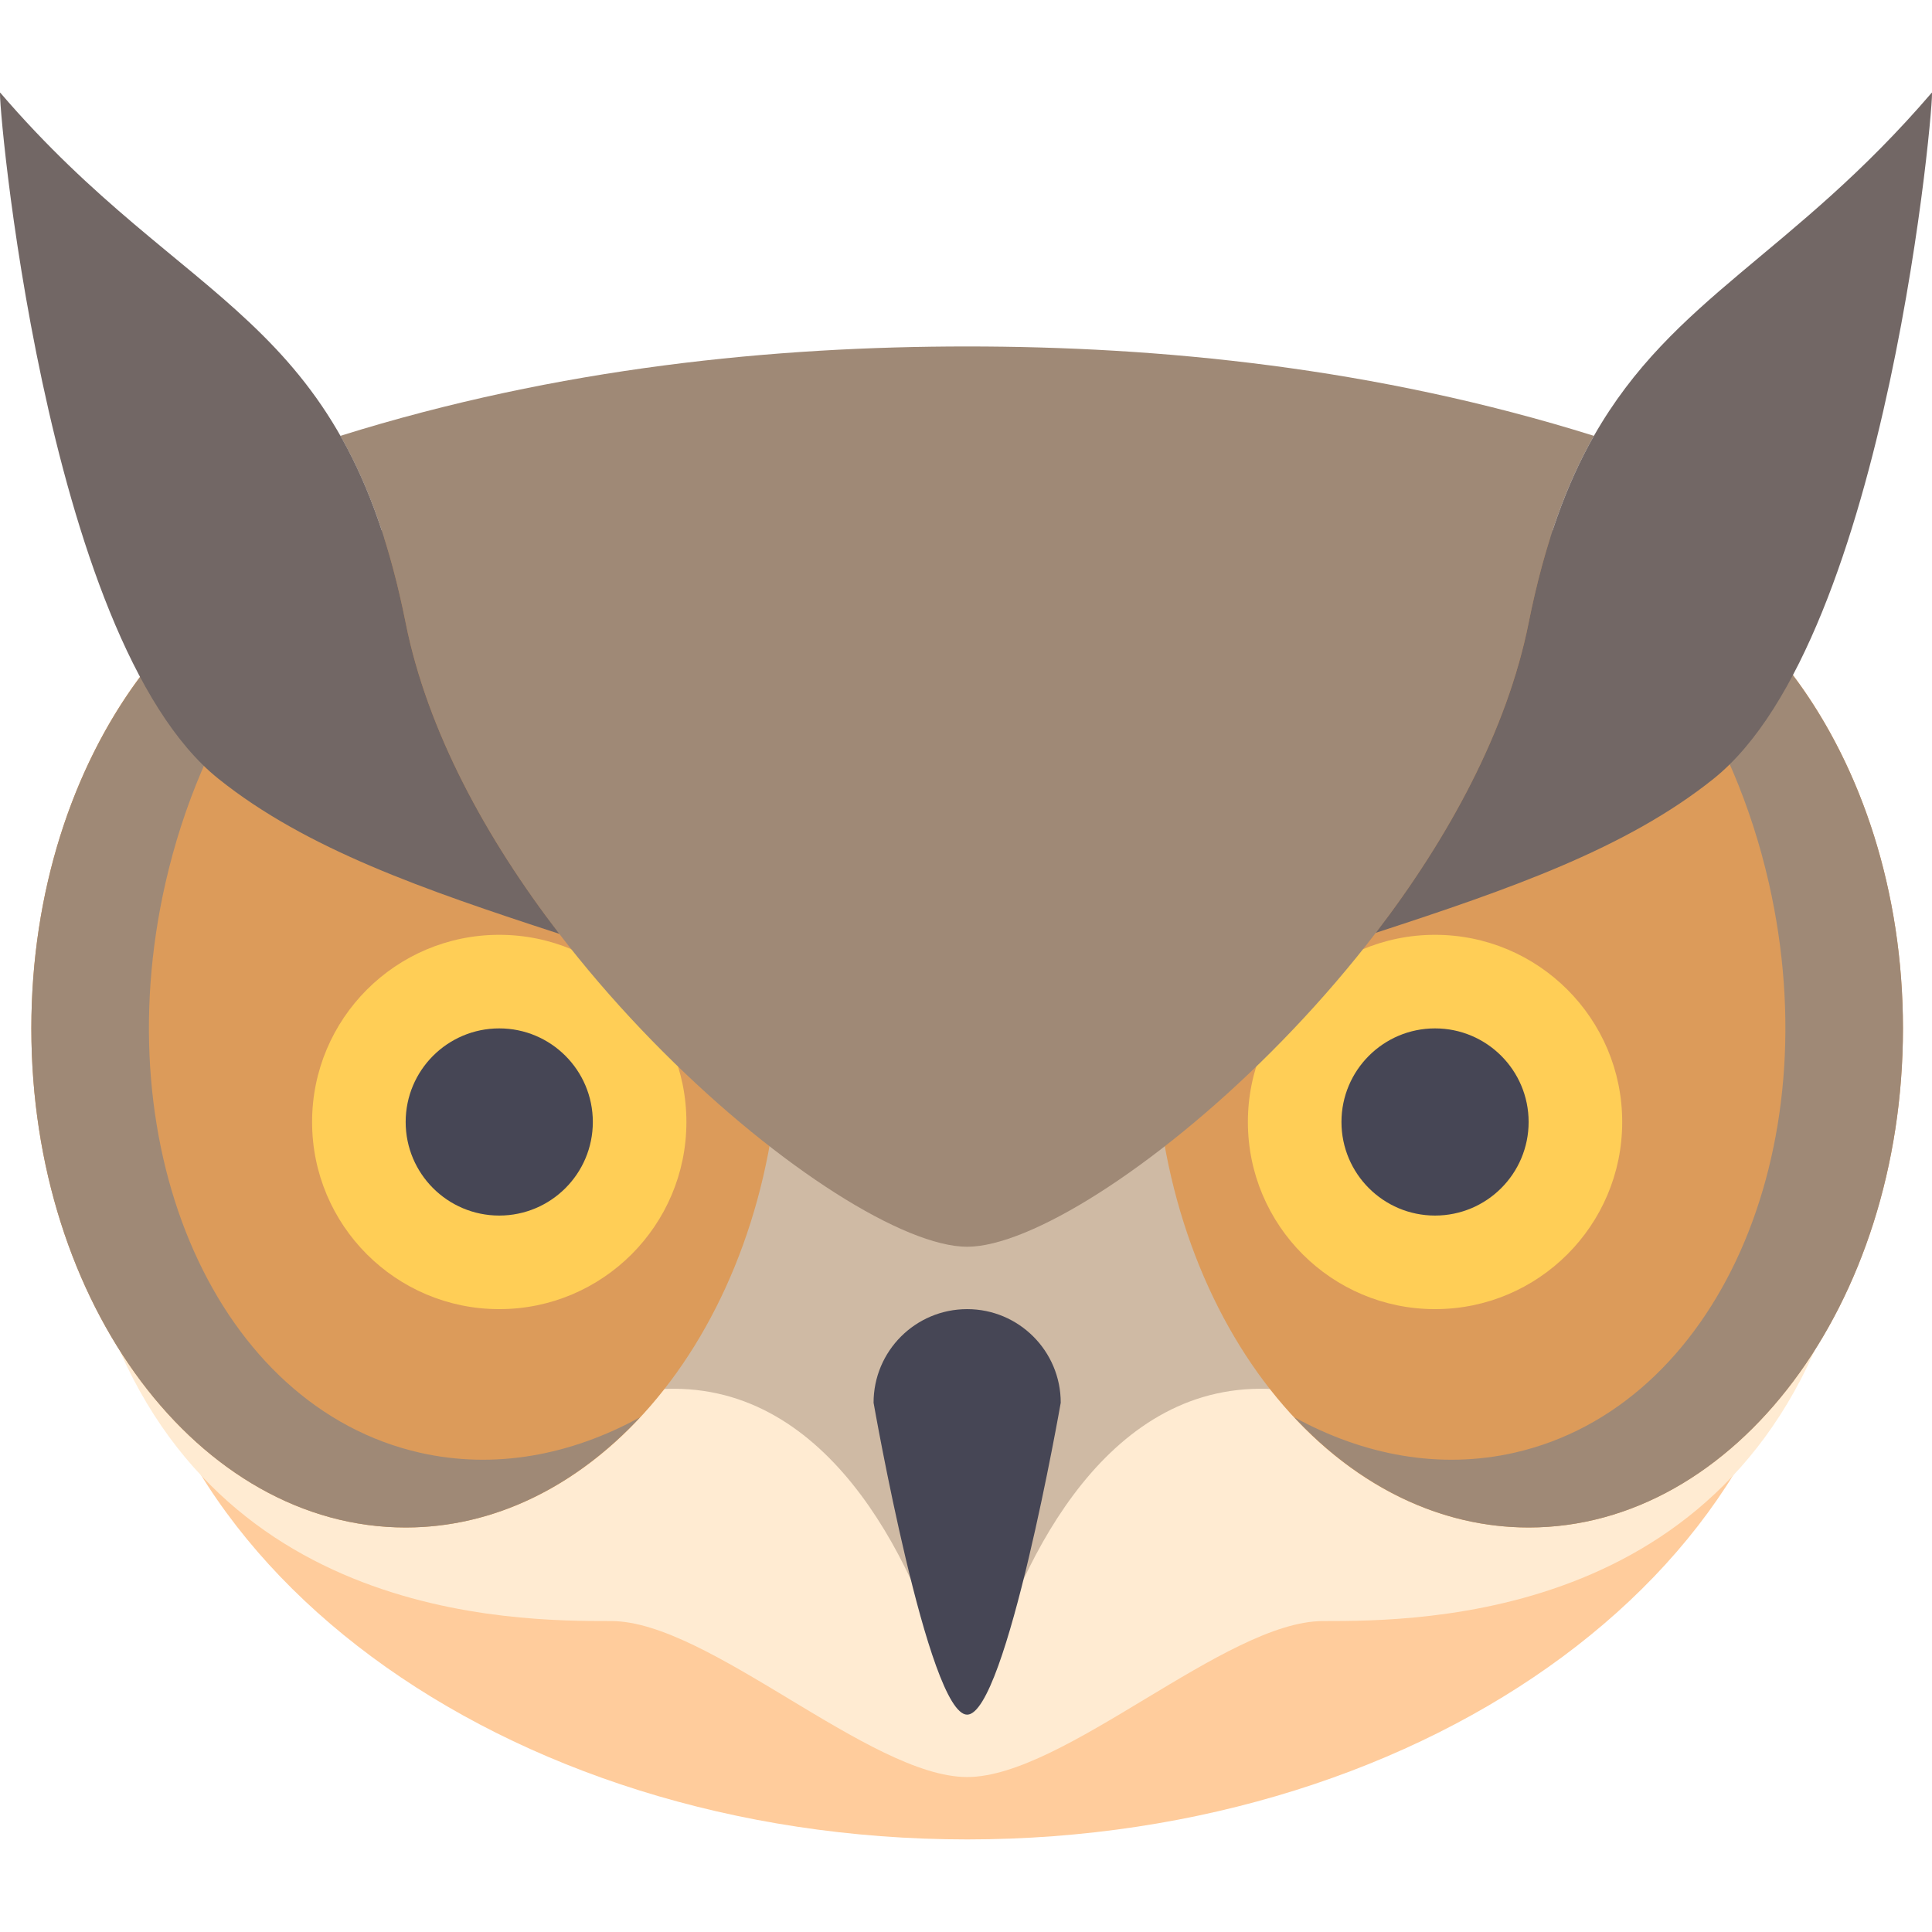
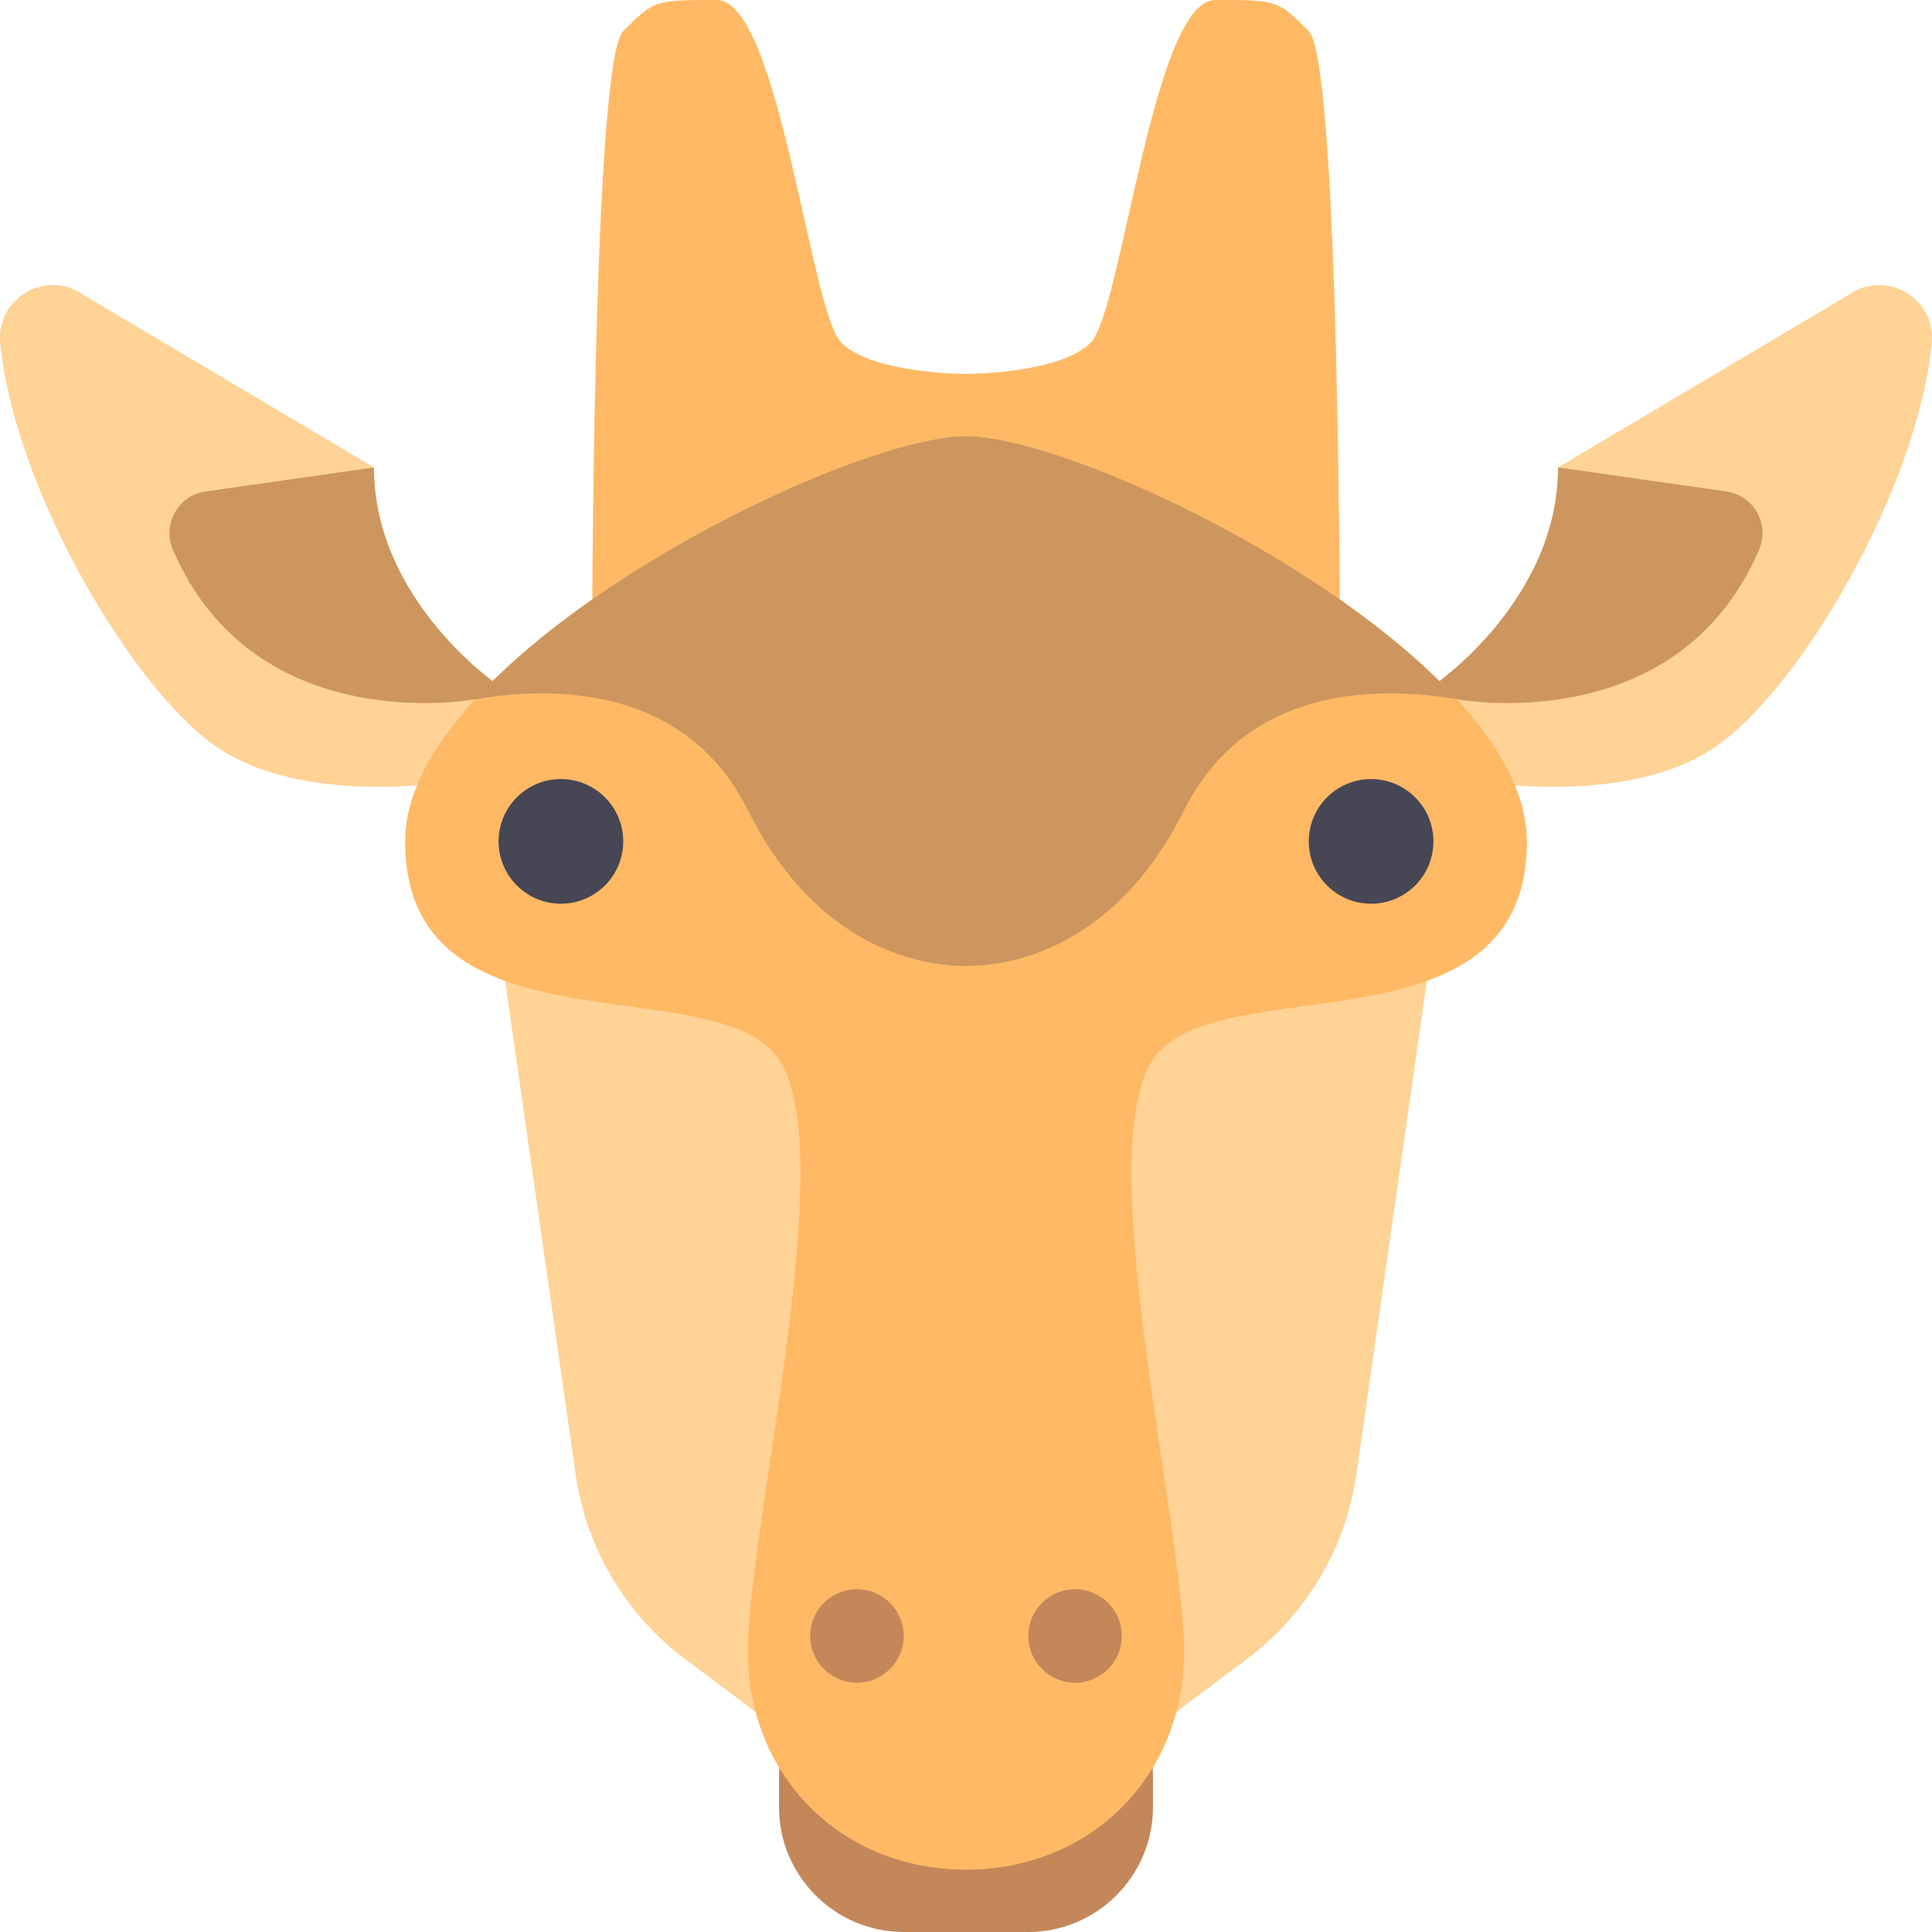
- <svg xmlns="http://www.w3.org/2000/svg" height="800px" width="800px" version="1.1" id="Layer_1" viewBox="0 0 511.999 511.999" xml:space="preserve">
-   <ellipse style="fill:#FFCC9C;" cx="256.303" cy="322.135" rx="223.196" ry="165.33" />
-   <path style="fill:#FFEBD2;" d="M307.742,264.268h-51.436H204.87L24.844,338.667c25.718,90.932,111.445,90.932,137.163,90.932  s68.581,41.333,94.299,41.333s68.581-41.333,94.299-41.333c25.718,0,111.445,0,137.163-90.932L307.742,264.268z" />
-   <path style="fill:#CFBAA4;" d="M157.109,280.801v90.932c49.388-16.463,76.919,25.36,89.848,60.175c3.186,8.579,15.514,8.579,18.7,0  c12.929-34.815,40.46-76.638,89.848-60.175v-90.932L157.109,280.801L157.109,280.801z" />
-   <ellipse style="fill:#DC9B5A;" cx="107.506" cy="272.536" rx="99.198" ry="132.264" />
-   <path style="fill:#9F8976;" d="M111.194,384.961c-53.417-12.17-83.565-79.774-67.337-150.996  c9.488-41.642,32.766-75.18,61.11-93.523c-53.599,1.816-96.655,60.191-96.655,132.093c0,73.047,44.412,132.264,99.198,132.264  c23.522,0,45.098-10.969,62.102-29.21C151.186,385.701,130.986,389.471,111.194,384.961z" />
-   <ellipse style="fill:#DC9B5A;" cx="405.1" cy="272.536" rx="99.198" ry="132.264" />
-   <path style="fill:#9F8976;" d="M401.42,384.961c53.417-12.17,83.565-79.774,67.337-150.996c-9.488-41.642-32.766-75.18-61.11-93.523  c53.599,1.816,96.655,60.191,96.655,132.093c0,73.047-44.412,132.264-99.198,132.264c-23.522,0-45.098-10.969-62.102-29.21  C361.427,385.701,381.627,389.471,401.42,384.961z" />
-   <circle style="fill:#FFCE56;" cx="380.301" cy="297.335" r="49.599" />
-   <circle style="fill:#464655;" cx="380.301" cy="297.335" r="24.8" />
-   <circle style="fill:#FFCE56;" cx="132.305" cy="297.335" r="49.599" />
+ <svg xmlns="http://www.w3.org/2000/svg" height="800px" width="800px" version="1.1" id="Layer_1" viewBox="0 0 512 512" xml:space="preserve">
+   <path style="fill:#FFD296;" d="M388.129,206.452c0,0,41.29,8.258,66.065-8.258c22.55-15.033,54.08-68.781,57.739-107.355  c1.123-11.84-12.133-19.533-21.912-12.764l-77.118,45.796c0,35.441-33.032,57.806-33.032,57.806L388.129,206.452z" />
+   <path style="fill:#CD965F;" d="M386.071,185.298l-5.273-0.84l-0.927-2.78c0,0,33.032-22.366,33.032-57.806l44.655,6.379  c7.256,1.036,11.508,8.739,8.606,15.469C444.343,196.328,386.071,185.298,386.071,185.298z" />
+   <path style="fill:#FFD296;" d="M123.871,206.452c0,0-41.29,8.258-66.065-8.258c-22.55-15.033-54.08-68.781-57.739-107.355  C-1.056,78.999,12.2,71.305,21.979,78.075l77.118,45.796c0,35.441,33.032,57.806,33.032,57.806L123.871,206.452z" />
+   <path style="fill:#FFB964;" d="M346.839,8.258C338.581,0,338.581,0,322.065,0c-16.516,0-24.774,82.581-33.032,90.839  S256,99.097,256,99.097s-24.774,0-33.032-8.258C214.71,82.581,206.452,0,189.935,0s-16.516,0-24.774,8.258  c-8.258,8.258-8.258,165.161-8.258,165.161H256h99.097C355.097,173.419,355.097,16.516,346.839,8.258z" />
  <g>
-     <path style="fill:#464655;" d="M281.106,371.733c0-13.697-11.103-24.8-24.8-24.8c-13.697,0-24.8,11.103-24.8,24.8   c0,0,14.466,82.665,24.8,82.665C266.639,454.398,281.106,371.733,281.106,371.733z" />
-     <circle style="fill:#464655;" cx="132.305" cy="297.335" r="24.8" />
+     <path style="fill:#FFD296;" d="M132.129,247.742l20.42,142.943c2.788,19.514,13.213,37.12,28.982,48.948l41.437,31.077V247.742   H132.129z" />
+     <path style="fill:#FFD296;" d="M379.871,247.742l-20.42,142.943c-2.788,19.514-13.213,37.12-28.982,48.948l-41.437,31.077V247.742   H379.871z" />
  </g>
-   <path style="fill:#9F8976;" d="M256.306,91.814c-50.852,0-108.09,5.526-166.099,23.69c7.204,12.684,13.07,28.407,17.303,49.567  C124.043,247.736,223.241,330.4,256.307,330.4s132.264-82.664,148.797-165.329c4.232-21.16,10.098-36.882,17.303-49.567  C364.396,97.34,307.159,91.814,256.306,91.814z" />
+   <path style="fill:#C3875A;" d="M272.516,512h-33.032c-18.168,0-33.032-14.865-33.032-33.032v-8.258  c0-18.168,14.865-33.032,33.032-33.032h33.032c18.168,0,33.032,14.865,33.032,33.032v8.258C305.548,497.135,290.684,512,272.516,512  z" />
+   <path style="fill:#FFB964;" d="M404.645,222.968c0-49.548-115.613-107.355-148.645-107.355s-148.645,57.806-148.645,107.355  c0,57.806,82.581,33.032,99.097,57.806c16.516,24.774-8.258,123.871-8.258,156.903s24.774,57.806,57.806,57.806  s57.806-24.774,57.806-57.806s-24.774-132.129-8.258-156.903C322.065,256,404.645,280.774,404.645,222.968z" />
+   <path style="fill:#CD965F;" d="M256,115.613c-24.775,0-96.009,32.52-130.071,69.685c21.444-3.593,55.862-3.392,72.264,29.412  C214.71,247.742,239.484,256,256,256s41.29-8.258,57.806-41.29c16.403-32.804,50.819-33.005,72.264-29.412  C352.008,148.133,280.775,115.613,256,115.613z" />
  <g>
-     <path style="fill:#726765;" d="M0.045,24.54c-0.897-1.047,11.318,144.625,57.866,181.863c23.243,18.594,54.33,29.346,90.318,41.077   c-19.361-25.186-34.996-53.794-40.719-82.41C90.977,82.405,49.644,82.405,0.045,24.54z" />
-     <path style="fill:#726765;" d="M511.954,24.54c-36.853,42.995-68.605,54.216-89.549,90.964l0,0   c-7.204,12.684-13.07,28.407-17.303,49.567c-5.702,28.51-21.239,57.019-40.502,82.138c35.634-11.625,66.425-22.355,89.487-40.806   C500.637,169.164,512.851,23.493,511.954,24.54z" />
+     <circle style="fill:#464655;" cx="148.645" cy="222.978" r="16.516" />
+     <circle style="fill:#464655;" cx="363.355" cy="222.978" r="16.516" />
  </g>
+   <g>
+     <circle style="fill:#C3875A;" cx="227.097" cy="433.548" r="12.387" />
+     <circle style="fill:#C3875A;" cx="284.903" cy="433.548" r="12.387" />
+   </g>
+   <path style="fill:#CD965F;" d="M125.929,185.298l5.273-0.84l0.927-2.78c0,0-33.032-22.366-33.032-57.806l-44.655,6.379  c-7.256,1.036-11.508,8.739-8.606,15.469C67.657,196.328,125.929,185.298,125.929,185.298z" />
</svg>
